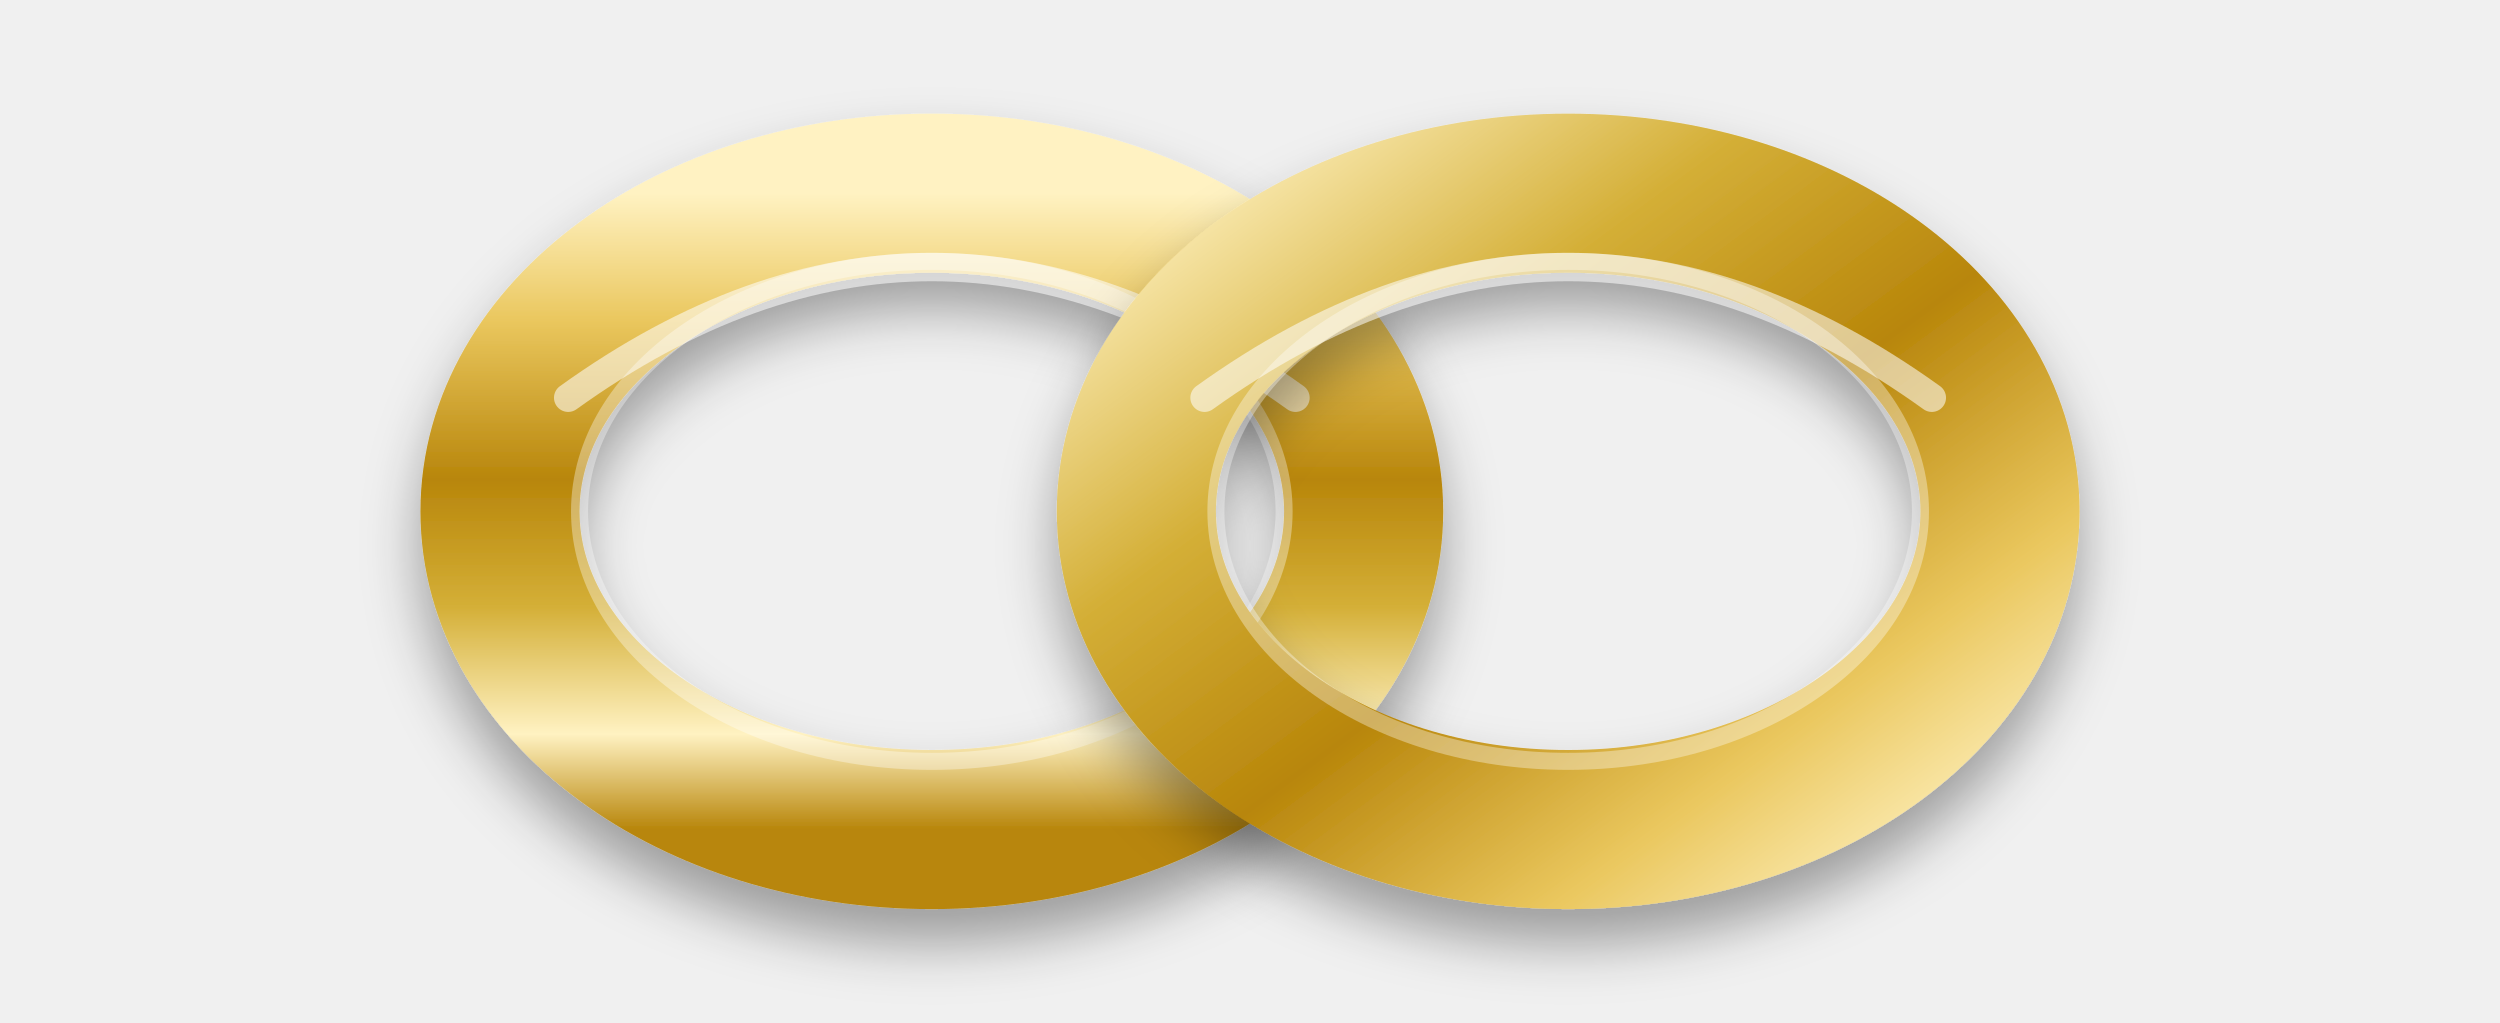
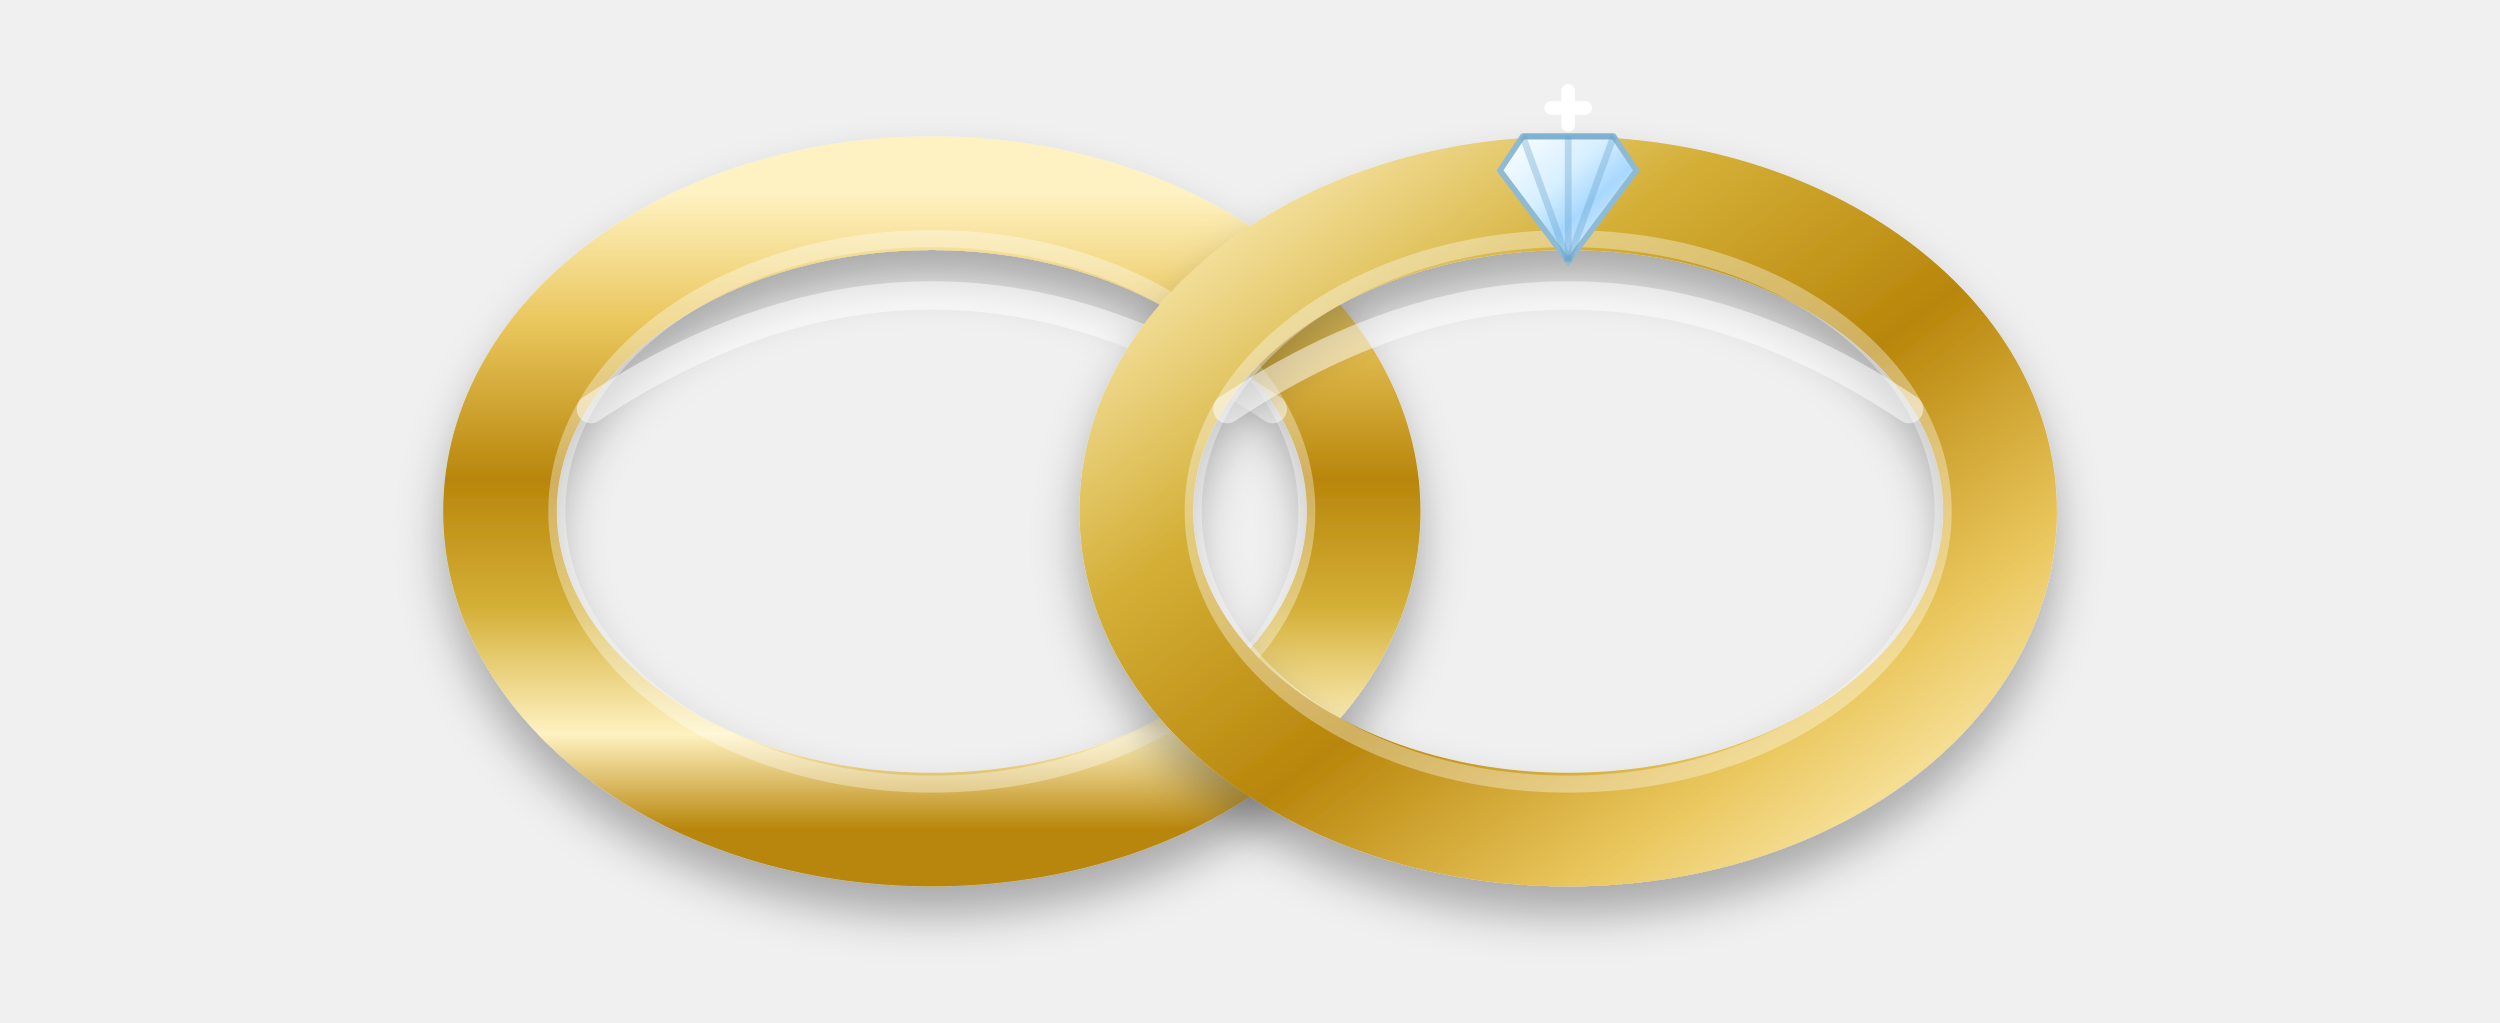
<svg xmlns="http://www.w3.org/2000/svg" viewBox="0 0 220 90">
  <defs>
    <linearGradient id="gold-band" x1="0%" y1="0%" x2="0%" y2="100%">
      <stop offset="0%" stop-color="#fff2c2" />
      <stop offset="20%" stop-color="#eac75e" />
      <stop offset="45%" stop-color="#b8860b" />
      <stop offset="65%" stop-color="#d4af37" />
      <stop offset="85%" stop-color="#fff2c2" />
      <stop offset="100%" stop-color="#b8860b" />
    </linearGradient>
    <linearGradient id="gold-band-2" x1="0%" y1="0%" x2="100%" y2="100%">
      <stop offset="0%" stop-color="#fff2c2" />
      <stop offset="30%" stop-color="#d4af37" />
      <stop offset="55%" stop-color="#b8860b" />
      <stop offset="80%" stop-color="#eac75e" />
      <stop offset="100%" stop-color="#fff2c2" />
    </linearGradient>
+     <linearGradient id="diamond" x1="0%" y1="0%" x2="100%" y2="100%">
+       <stop offset="0%" stop-color="#ffffff" />
+       <stop offset="40%" stop-color="#d6efff" />
+       <stop offset="60%" stop-color="#a8d8ff" />
+       <stop offset="100%" stop-color="#ffffff" />
+     </linearGradient>
    <filter id="ring-shadow" x="-50%" y="-50%" width="200%" height="200%">
-       <feGaussianBlur in="SourceAlpha" stdDeviation="2.5" />
-       <feOffset dx="0" dy="3" result="offsetblur" />
+       <feGaussianBlur in="SourceAlpha" stdDeviation="2" />
+       <feOffset dx="0" dy="2.5" result="offsetblur" />
      <feComponentTransfer>
-         <feFuncA type="linear" slope="0.35" />
+         <feFuncA type="linear" slope="0.3" />
      </feComponentTransfer>
      <feMerge>
        <feMergeNode />
        <feMergeNode in="SourceGraphic" />
      </feMerge>
    </filter>
  </defs>
-   <ellipse cx="82" cy="45" rx="38" ry="28" fill="none" stroke="url(#gold-band)" stroke-width="14" filter="url(#ring-shadow)" />
-   <ellipse cx="82" cy="45" rx="31" ry="22" fill="none" stroke="rgba(255,255,255,0.35)" stroke-width="1.5" />
-   <path d="M 50 35 Q 82 12 114 35" fill="none" stroke="rgba(255,255,255,0.55)" stroke-width="2.5" stroke-linecap="round" />
-   <ellipse cx="138" cy="45" rx="38" ry="28" fill="none" stroke="url(#gold-band-2)" stroke-width="14" filter="url(#ring-shadow)" />
-   <ellipse cx="138" cy="45" rx="31" ry="22" fill="none" stroke="rgba(255,255,255,0.35)" stroke-width="1.5" />
-   <path d="M 106 35 Q 138 12 170 35" fill="none" stroke="rgba(255,255,255,0.55)" stroke-width="2.5" stroke-linecap="round" />
+   <ellipse cx="82" cy="45" rx="38" ry="28" fill="none" stroke="url(#gold-band)" stroke-width="10" filter="url(#ring-shadow)" />
+   <ellipse cx="82" cy="45" rx="33" ry="24" fill="none" stroke="rgba(255,255,255,0.35)" stroke-width="1.5" />
+   <path d="M 52 36 Q 82 16 112 36" fill="none" stroke="rgba(255,255,255,0.5)" stroke-width="2.5" stroke-linecap="round" />
+   <ellipse cx="138" cy="45" rx="38" ry="28" fill="none" stroke="url(#gold-band-2)" stroke-width="10" filter="url(#ring-shadow)" />
+   <ellipse cx="138" cy="45" rx="33" ry="24" fill="none" stroke="rgba(255,255,255,0.35)" stroke-width="1.5" />
+   <path d="M 108 36 Q 138 16 168 36" fill="none" stroke="rgba(255,255,255,0.5)" stroke-width="2.5" stroke-linecap="round" />
+   <g transform="translate(138, 8)">
+     <circle cx="-2.8" cy="6" r="1.4" fill="#b8860b" />
+     <circle cx="2.8" cy="6" r="1.4" fill="#b8860b" />
+     <circle cx="0" cy="8.2" r="1.4" fill="#b8860b" />
+     <path d="M -4 4 L 4 4 L 6 7 L 0 15 L -6 7 Z" fill="url(#diamond)" stroke="#8fbad4" stroke-width="0.5" />
+     <line x1="0" y1="4" x2="0" y2="15" stroke="rgba(100,160,200,0.35)" stroke-width="0.6" />
+     <line x1="-4" y1="4" x2="0" y2="15" stroke="rgba(100,160,200,0.35)" stroke-width="0.6" />
+     <line x1="4" y1="4" x2="0" y2="15" stroke="rgba(100,160,200,0.35)" stroke-width="0.6" />
+     <line x1="-4" y1="4" x2="4" y2="4" stroke="rgba(100,160,200,0.35)" stroke-width="0.6" />
+     <path d="M 0 0 L 0 3 M -1.5 1.5 L 1.5 1.5" stroke="white" stroke-width="1.2" stroke-linecap="round" fill="none" />
+   </g>
</svg>
